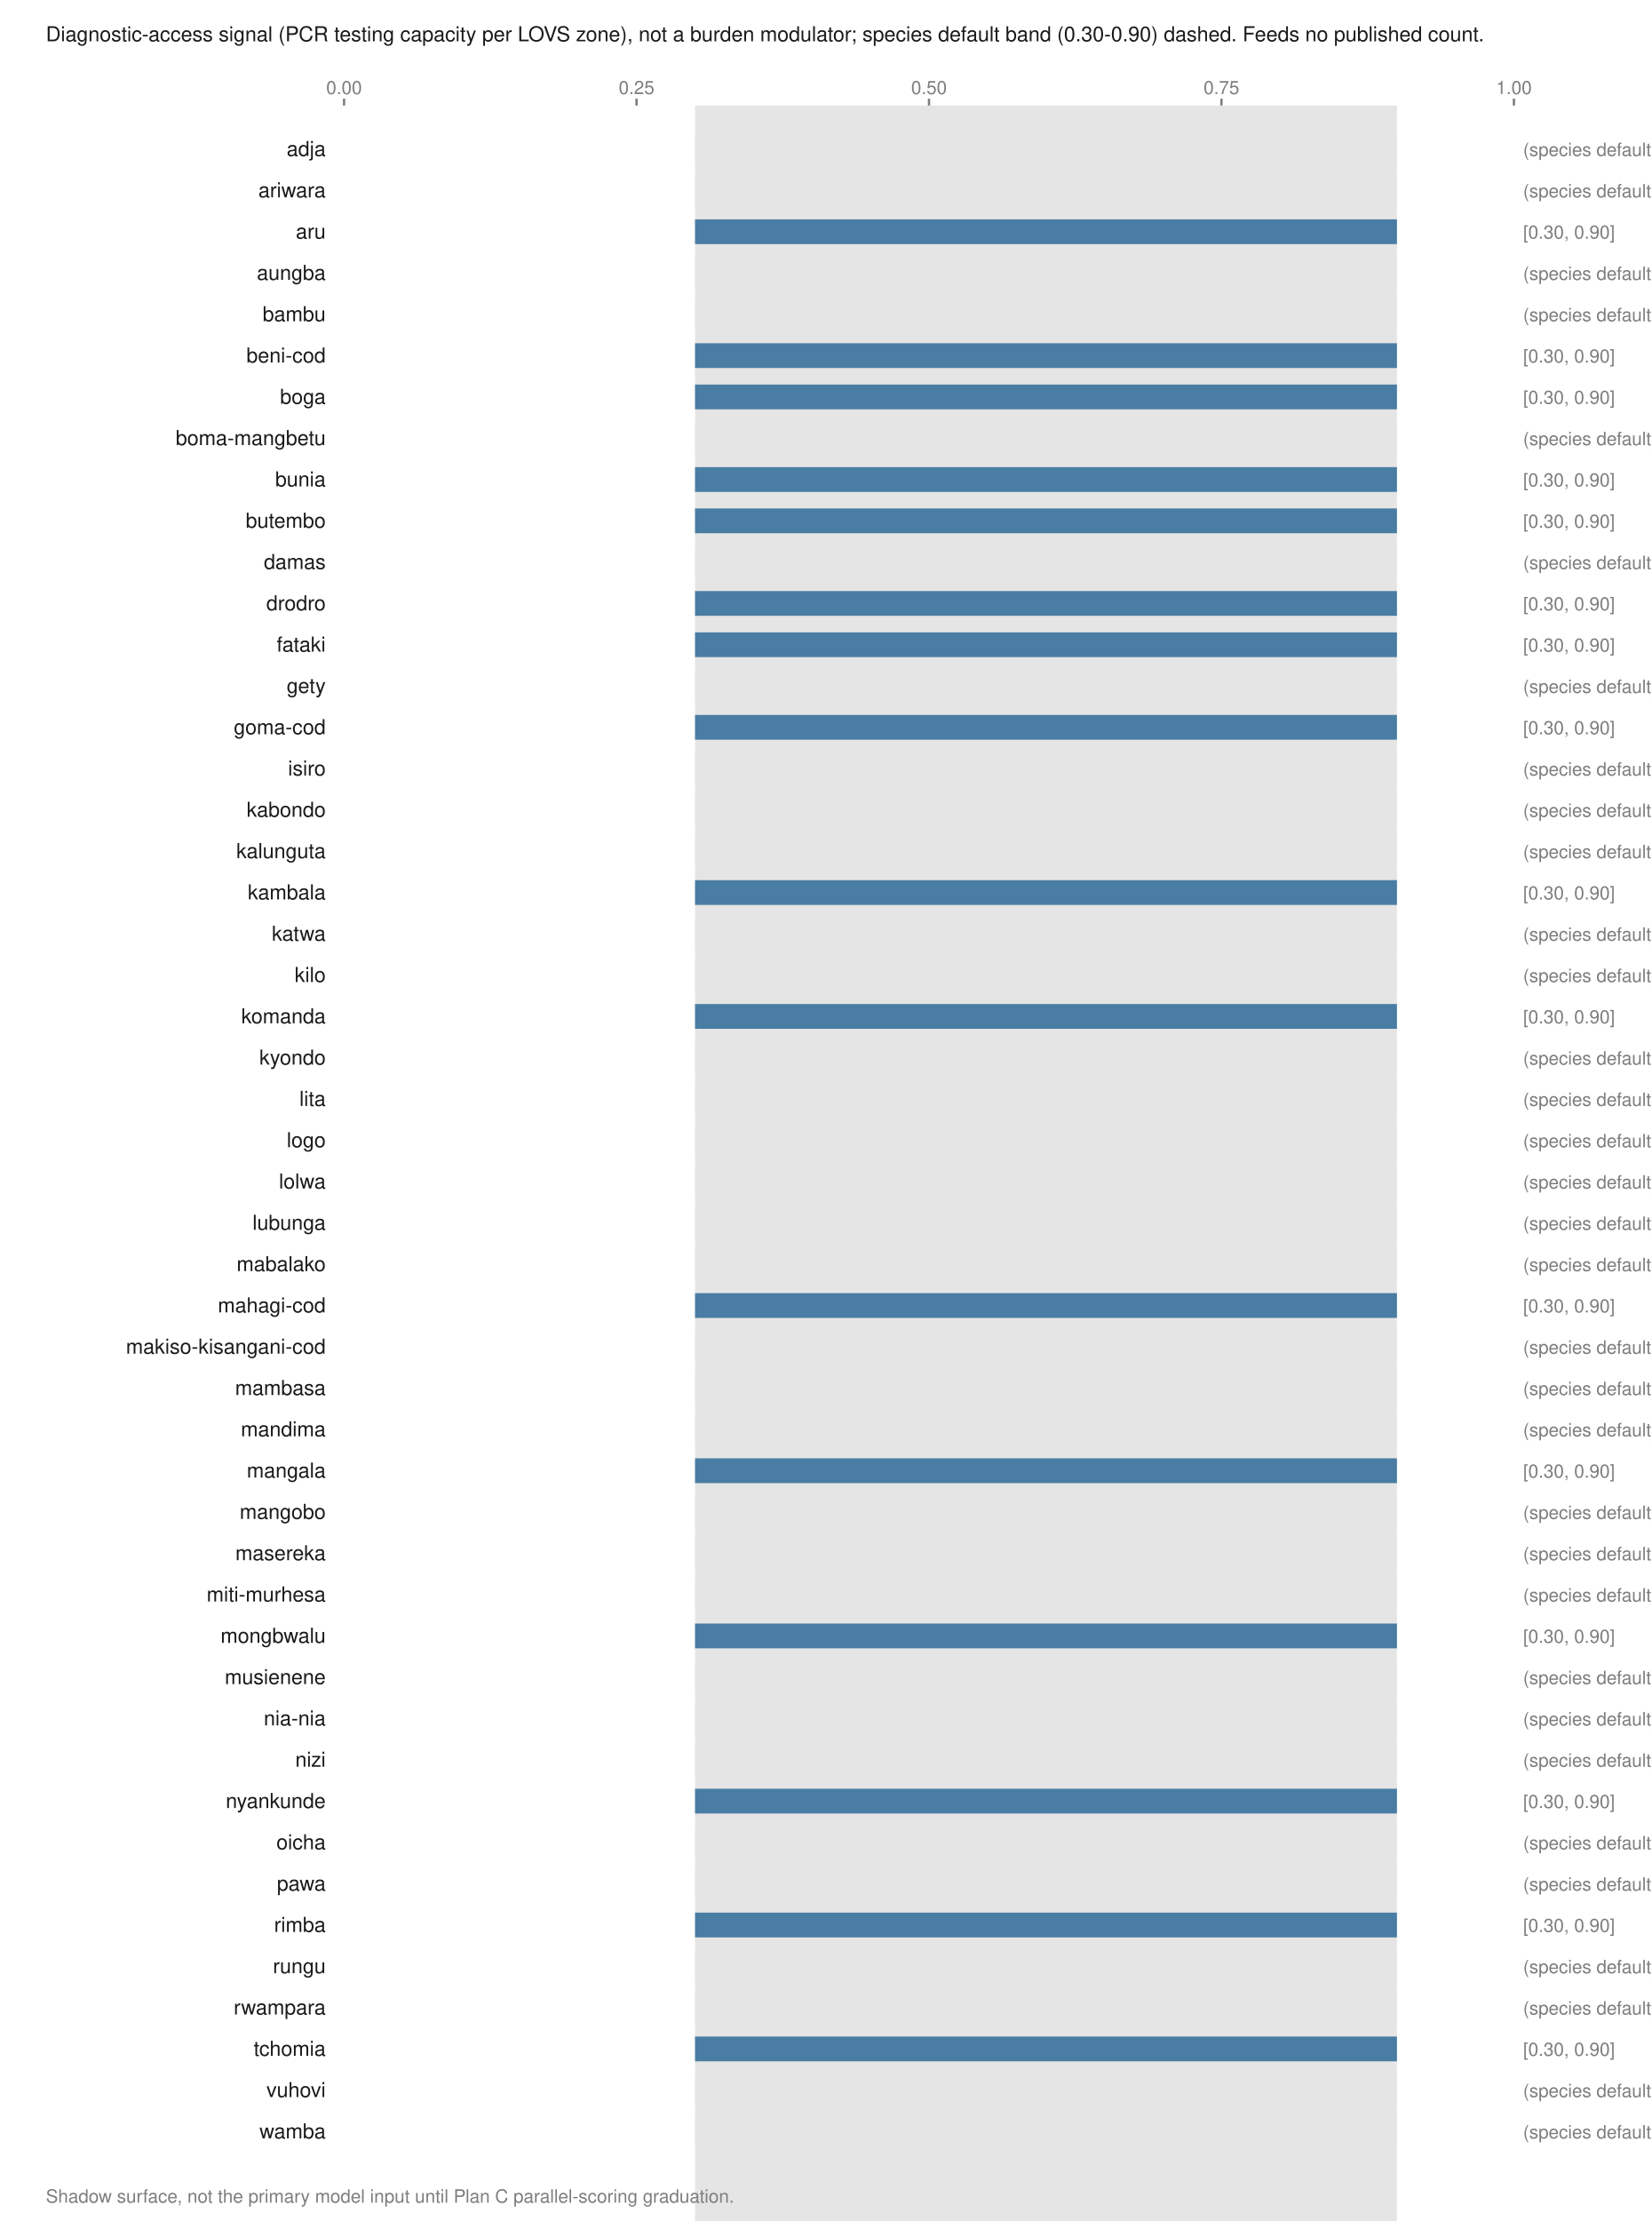
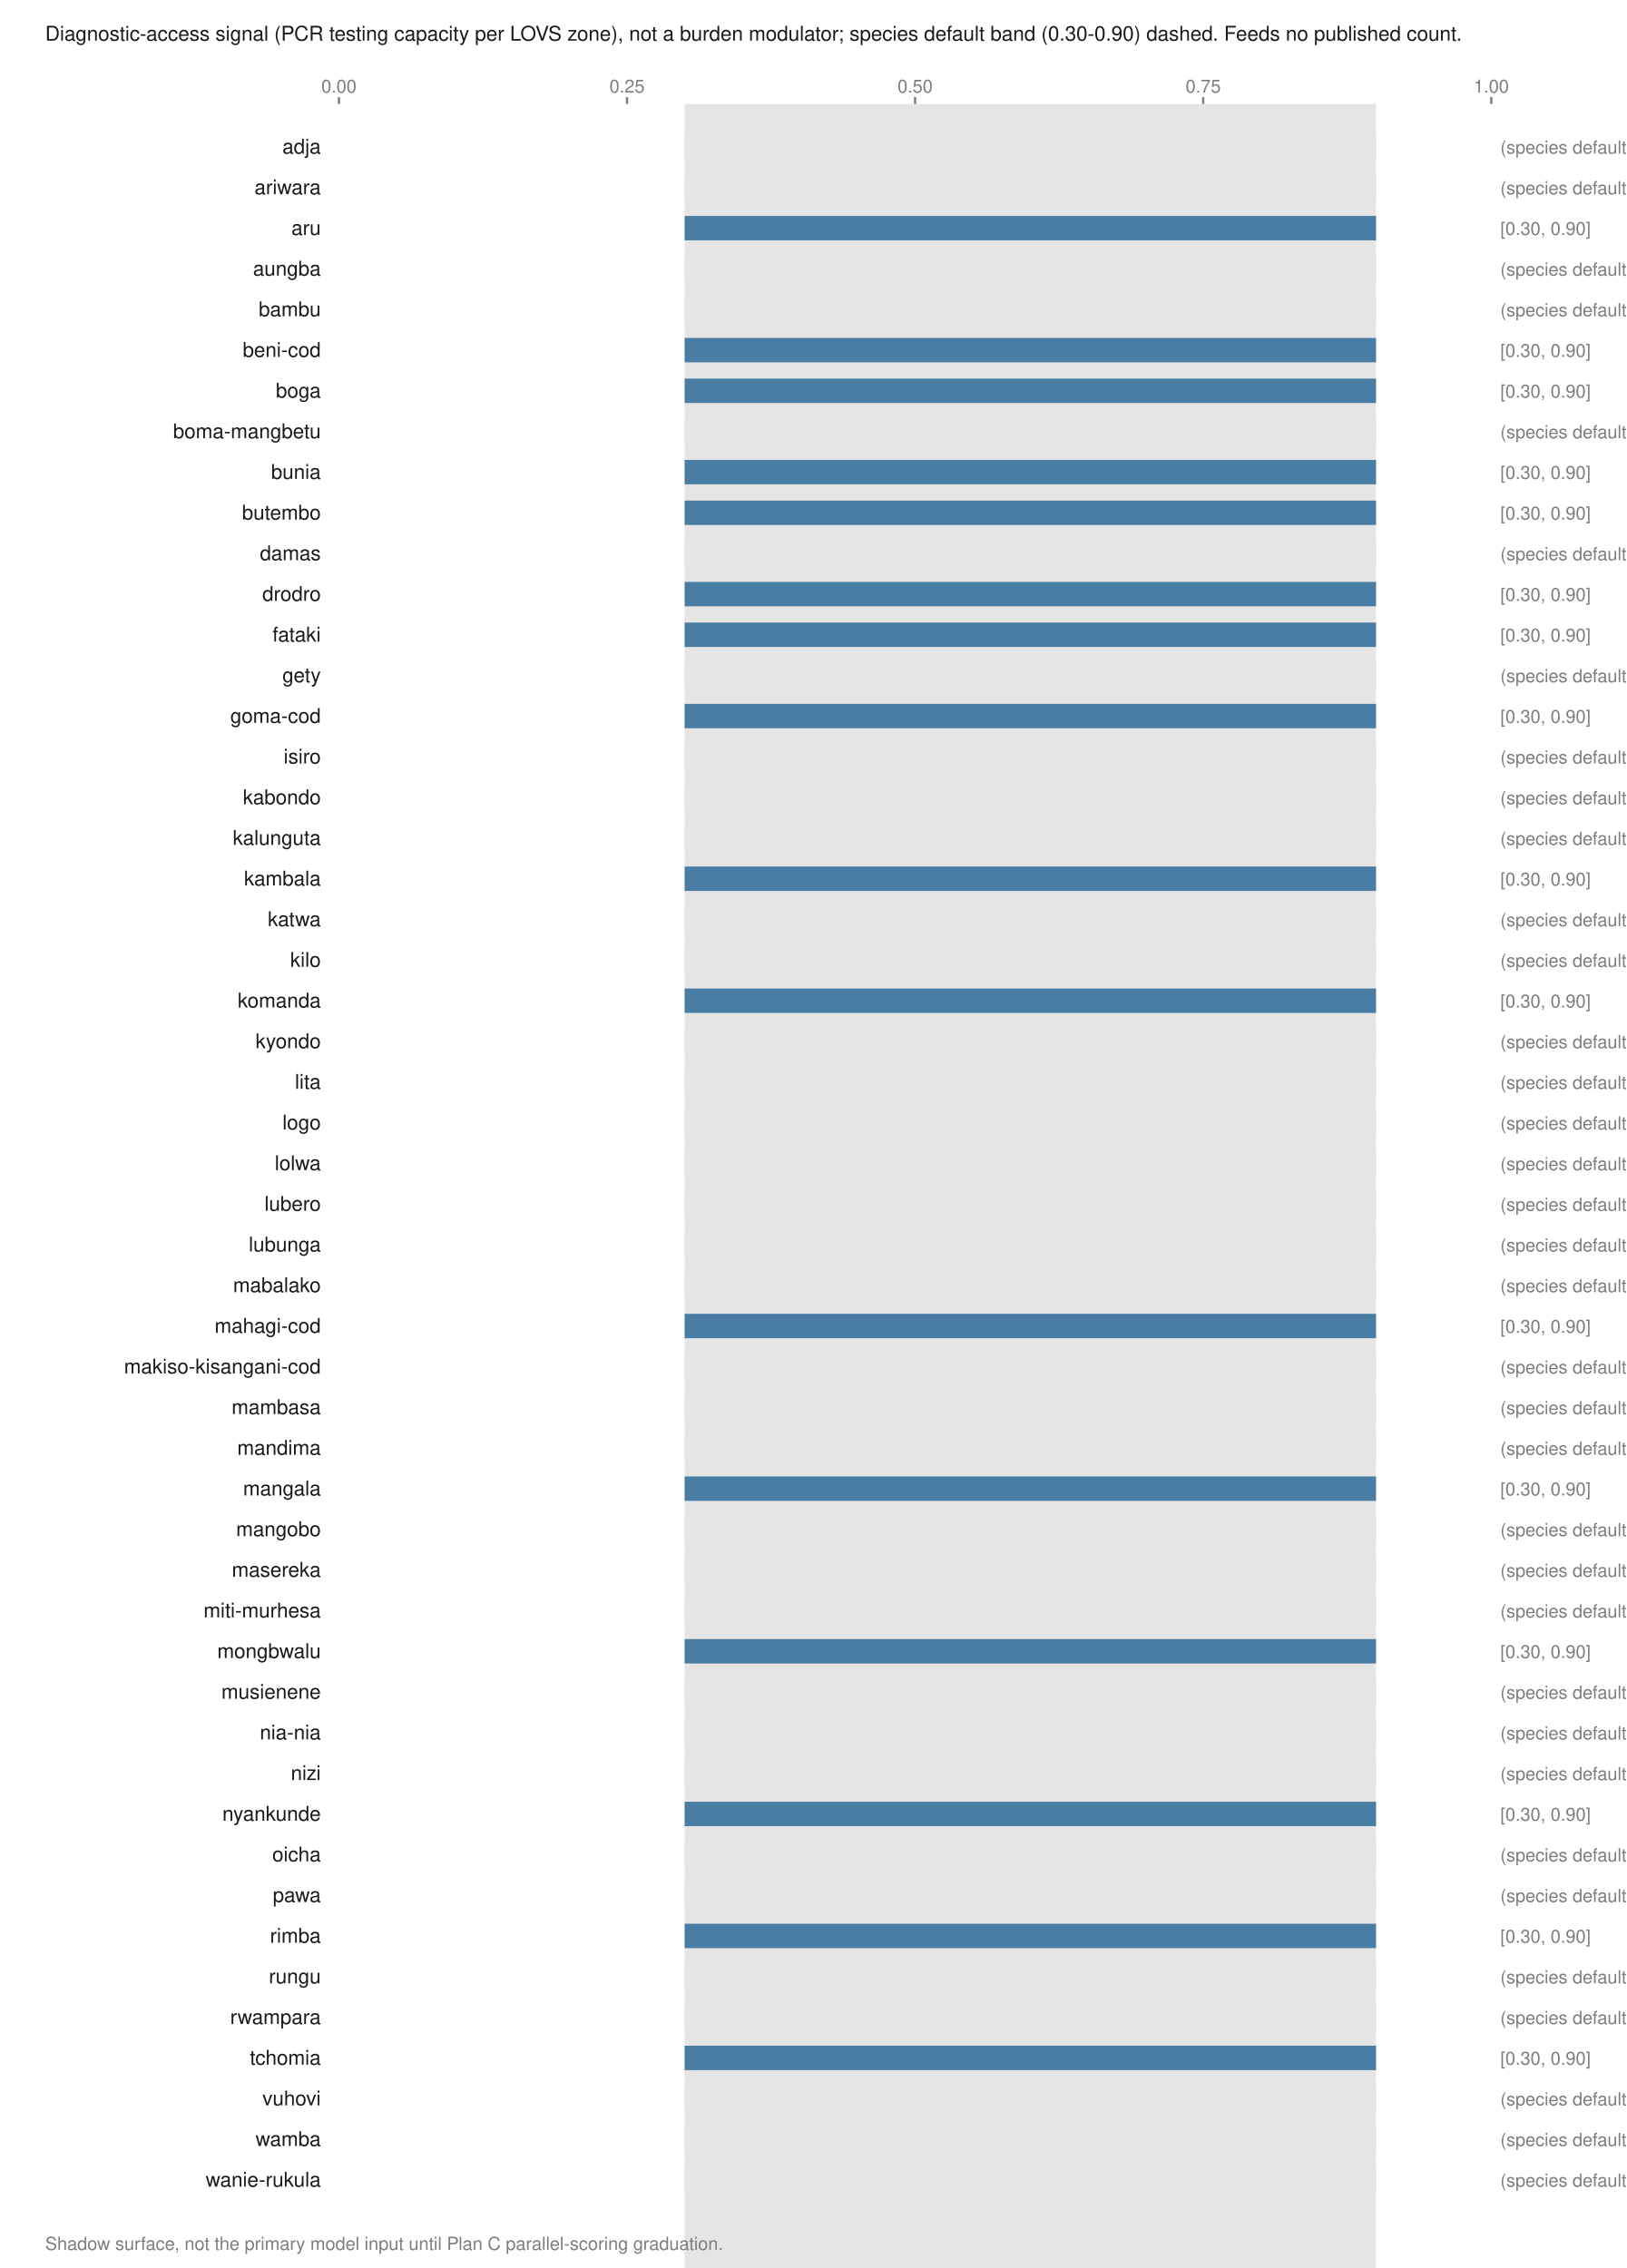
- <svg xmlns="http://www.w3.org/2000/svg" viewBox="0 0 720 968" width="720" height="968" role="img" aria-labelledby="t">
+ <svg xmlns="http://www.w3.org/2000/svg" viewBox="0 0 720 1004" width="720" height="1004" role="img" aria-labelledby="t">
  <text x="20.0" y="18.0" font-family="Helvetica,Arial,sans-serif" font-size="9" fill="#1a1a1a" font-weight="normal" text-anchor="start">Diagnostic-access signal (PCR testing capacity per LOVS zone), not a burden modulator; species default band (0.30-0.90) dashed. Feeds no published count.</text>
-   <rect x="303.0" y="46.0" width="306.0" height="938.0" fill="#e5e5e5" />
+   <rect x="303.0" y="46.0" width="306.0" height="974.0" fill="#e5e5e5" />
  <line x1="150.0" y1="43.0" x2="150.0" y2="46.0" stroke="#7d7d7d" stroke-width="1" />
  <text x="150.0" y="41.0" font-family="Helvetica,Arial,sans-serif" font-size="8" fill="#7d7d7d" font-weight="normal" text-anchor="middle">0.00</text>
  <line x1="277.5" y1="43.0" x2="277.5" y2="46.0" stroke="#7d7d7d" stroke-width="1" />
  <text x="277.5" y="41.0" font-family="Helvetica,Arial,sans-serif" font-size="8" fill="#7d7d7d" font-weight="normal" text-anchor="middle">0.25</text>
  <line x1="405.0" y1="43.0" x2="405.0" y2="46.0" stroke="#7d7d7d" stroke-width="1" />
  <text x="405.0" y="41.0" font-family="Helvetica,Arial,sans-serif" font-size="8" fill="#7d7d7d" font-weight="normal" text-anchor="middle">0.50</text>
  <line x1="532.5" y1="43.0" x2="532.5" y2="46.0" stroke="#7d7d7d" stroke-width="1" />
  <text x="532.5" y="41.0" font-family="Helvetica,Arial,sans-serif" font-size="8" fill="#7d7d7d" font-weight="normal" text-anchor="middle">0.75</text>
  <line x1="660.0" y1="43.0" x2="660.0" y2="46.0" stroke="#7d7d7d" stroke-width="1" />
  <text x="660.0" y="41.0" font-family="Helvetica,Arial,sans-serif" font-size="8" fill="#7d7d7d" font-weight="normal" text-anchor="middle">1.00</text>
  <text x="142.0" y="68.0" font-family="Helvetica,Arial,sans-serif" font-size="9" fill="#1a1a1a" font-weight="normal" text-anchor="end">adja</text>
  <rect x="303.0" y="59.6" width="306.0" height="10.8" fill="#e5e5e5" />
  <text x="664.0" y="68.0" font-family="Helvetica,Arial,sans-serif" font-size="8" fill="#7d7d7d" font-weight="normal" text-anchor="start">(species default)</text>
  <text x="142.0" y="86.0" font-family="Helvetica,Arial,sans-serif" font-size="9" fill="#1a1a1a" font-weight="normal" text-anchor="end">ariwara</text>
  <rect x="303.0" y="77.6" width="306.0" height="10.8" fill="#e5e5e5" />
  <text x="664.0" y="86.0" font-family="Helvetica,Arial,sans-serif" font-size="8" fill="#7d7d7d" font-weight="normal" text-anchor="start">(species default)</text>
  <text x="142.0" y="104.0" font-family="Helvetica,Arial,sans-serif" font-size="9" fill="#1a1a1a" font-weight="normal" text-anchor="end">aru</text>
  <rect x="303.0" y="95.6" width="306.0" height="10.8" fill="#4a7da3" />
  <text x="664.0" y="104.0" font-family="Helvetica,Arial,sans-serif" font-size="8" fill="#7d7d7d" font-weight="normal" text-anchor="start">[0.30, 0.90]</text>
  <text x="142.0" y="122.0" font-family="Helvetica,Arial,sans-serif" font-size="9" fill="#1a1a1a" font-weight="normal" text-anchor="end">aungba</text>
  <rect x="303.0" y="113.6" width="306.0" height="10.8" fill="#e5e5e5" />
  <text x="664.0" y="122.0" font-family="Helvetica,Arial,sans-serif" font-size="8" fill="#7d7d7d" font-weight="normal" text-anchor="start">(species default)</text>
  <text x="142.0" y="140.0" font-family="Helvetica,Arial,sans-serif" font-size="9" fill="#1a1a1a" font-weight="normal" text-anchor="end">bambu</text>
  <rect x="303.0" y="131.6" width="306.0" height="10.8" fill="#e5e5e5" />
  <text x="664.0" y="140.0" font-family="Helvetica,Arial,sans-serif" font-size="8" fill="#7d7d7d" font-weight="normal" text-anchor="start">(species default)</text>
  <text x="142.0" y="158.0" font-family="Helvetica,Arial,sans-serif" font-size="9" fill="#1a1a1a" font-weight="normal" text-anchor="end">beni-cod</text>
  <rect x="303.0" y="149.6" width="306.0" height="10.8" fill="#4a7da3" />
  <text x="664.0" y="158.0" font-family="Helvetica,Arial,sans-serif" font-size="8" fill="#7d7d7d" font-weight="normal" text-anchor="start">[0.30, 0.90]</text>
  <text x="142.0" y="176.0" font-family="Helvetica,Arial,sans-serif" font-size="9" fill="#1a1a1a" font-weight="normal" text-anchor="end">boga</text>
  <rect x="303.0" y="167.6" width="306.0" height="10.8" fill="#4a7da3" />
  <text x="664.0" y="176.0" font-family="Helvetica,Arial,sans-serif" font-size="8" fill="#7d7d7d" font-weight="normal" text-anchor="start">[0.30, 0.90]</text>
  <text x="142.0" y="194.0" font-family="Helvetica,Arial,sans-serif" font-size="9" fill="#1a1a1a" font-weight="normal" text-anchor="end">boma-mangbetu</text>
  <rect x="303.0" y="185.6" width="306.0" height="10.8" fill="#e5e5e5" />
  <text x="664.0" y="194.0" font-family="Helvetica,Arial,sans-serif" font-size="8" fill="#7d7d7d" font-weight="normal" text-anchor="start">(species default)</text>
  <text x="142.0" y="212.0" font-family="Helvetica,Arial,sans-serif" font-size="9" fill="#1a1a1a" font-weight="normal" text-anchor="end">bunia</text>
  <rect x="303.0" y="203.6" width="306.0" height="10.8" fill="#4a7da3" />
  <text x="664.0" y="212.0" font-family="Helvetica,Arial,sans-serif" font-size="8" fill="#7d7d7d" font-weight="normal" text-anchor="start">[0.30, 0.90]</text>
  <text x="142.0" y="230.0" font-family="Helvetica,Arial,sans-serif" font-size="9" fill="#1a1a1a" font-weight="normal" text-anchor="end">butembo</text>
  <rect x="303.0" y="221.6" width="306.0" height="10.8" fill="#4a7da3" />
  <text x="664.0" y="230.0" font-family="Helvetica,Arial,sans-serif" font-size="8" fill="#7d7d7d" font-weight="normal" text-anchor="start">[0.30, 0.90]</text>
  <text x="142.0" y="248.0" font-family="Helvetica,Arial,sans-serif" font-size="9" fill="#1a1a1a" font-weight="normal" text-anchor="end">damas</text>
  <rect x="303.0" y="239.6" width="306.0" height="10.8" fill="#e5e5e5" />
  <text x="664.0" y="248.0" font-family="Helvetica,Arial,sans-serif" font-size="8" fill="#7d7d7d" font-weight="normal" text-anchor="start">(species default)</text>
  <text x="142.0" y="266.0" font-family="Helvetica,Arial,sans-serif" font-size="9" fill="#1a1a1a" font-weight="normal" text-anchor="end">drodro</text>
  <rect x="303.0" y="257.6" width="306.0" height="10.8" fill="#4a7da3" />
  <text x="664.0" y="266.0" font-family="Helvetica,Arial,sans-serif" font-size="8" fill="#7d7d7d" font-weight="normal" text-anchor="start">[0.30, 0.90]</text>
  <text x="142.0" y="284.0" font-family="Helvetica,Arial,sans-serif" font-size="9" fill="#1a1a1a" font-weight="normal" text-anchor="end">fataki</text>
  <rect x="303.0" y="275.6" width="306.0" height="10.8" fill="#4a7da3" />
  <text x="664.0" y="284.0" font-family="Helvetica,Arial,sans-serif" font-size="8" fill="#7d7d7d" font-weight="normal" text-anchor="start">[0.30, 0.90]</text>
  <text x="142.0" y="302.0" font-family="Helvetica,Arial,sans-serif" font-size="9" fill="#1a1a1a" font-weight="normal" text-anchor="end">gety</text>
  <rect x="303.0" y="293.6" width="306.0" height="10.8" fill="#e5e5e5" />
  <text x="664.0" y="302.0" font-family="Helvetica,Arial,sans-serif" font-size="8" fill="#7d7d7d" font-weight="normal" text-anchor="start">(species default)</text>
  <text x="142.0" y="320.0" font-family="Helvetica,Arial,sans-serif" font-size="9" fill="#1a1a1a" font-weight="normal" text-anchor="end">goma-cod</text>
  <rect x="303.0" y="311.6" width="306.0" height="10.8" fill="#4a7da3" />
  <text x="664.0" y="320.0" font-family="Helvetica,Arial,sans-serif" font-size="8" fill="#7d7d7d" font-weight="normal" text-anchor="start">[0.30, 0.90]</text>
  <text x="142.0" y="338.0" font-family="Helvetica,Arial,sans-serif" font-size="9" fill="#1a1a1a" font-weight="normal" text-anchor="end">isiro</text>
  <rect x="303.0" y="329.6" width="306.0" height="10.8" fill="#e5e5e5" />
  <text x="664.0" y="338.0" font-family="Helvetica,Arial,sans-serif" font-size="8" fill="#7d7d7d" font-weight="normal" text-anchor="start">(species default)</text>
  <text x="142.0" y="356.0" font-family="Helvetica,Arial,sans-serif" font-size="9" fill="#1a1a1a" font-weight="normal" text-anchor="end">kabondo</text>
  <rect x="303.0" y="347.6" width="306.0" height="10.8" fill="#e5e5e5" />
  <text x="664.0" y="356.0" font-family="Helvetica,Arial,sans-serif" font-size="8" fill="#7d7d7d" font-weight="normal" text-anchor="start">(species default)</text>
  <text x="142.0" y="374.0" font-family="Helvetica,Arial,sans-serif" font-size="9" fill="#1a1a1a" font-weight="normal" text-anchor="end">kalunguta</text>
  <rect x="303.0" y="365.6" width="306.0" height="10.8" fill="#e5e5e5" />
  <text x="664.0" y="374.0" font-family="Helvetica,Arial,sans-serif" font-size="8" fill="#7d7d7d" font-weight="normal" text-anchor="start">(species default)</text>
  <text x="142.0" y="392.0" font-family="Helvetica,Arial,sans-serif" font-size="9" fill="#1a1a1a" font-weight="normal" text-anchor="end">kambala</text>
  <rect x="303.0" y="383.6" width="306.0" height="10.8" fill="#4a7da3" />
  <text x="664.0" y="392.0" font-family="Helvetica,Arial,sans-serif" font-size="8" fill="#7d7d7d" font-weight="normal" text-anchor="start">[0.30, 0.90]</text>
  <text x="142.0" y="410.0" font-family="Helvetica,Arial,sans-serif" font-size="9" fill="#1a1a1a" font-weight="normal" text-anchor="end">katwa</text>
  <rect x="303.0" y="401.6" width="306.0" height="10.8" fill="#e5e5e5" />
  <text x="664.0" y="410.0" font-family="Helvetica,Arial,sans-serif" font-size="8" fill="#7d7d7d" font-weight="normal" text-anchor="start">(species default)</text>
  <text x="142.0" y="428.0" font-family="Helvetica,Arial,sans-serif" font-size="9" fill="#1a1a1a" font-weight="normal" text-anchor="end">kilo</text>
  <rect x="303.0" y="419.6" width="306.0" height="10.8" fill="#e5e5e5" />
  <text x="664.0" y="428.0" font-family="Helvetica,Arial,sans-serif" font-size="8" fill="#7d7d7d" font-weight="normal" text-anchor="start">(species default)</text>
  <text x="142.0" y="446.0" font-family="Helvetica,Arial,sans-serif" font-size="9" fill="#1a1a1a" font-weight="normal" text-anchor="end">komanda</text>
  <rect x="303.0" y="437.6" width="306.0" height="10.8" fill="#4a7da3" />
  <text x="664.0" y="446.0" font-family="Helvetica,Arial,sans-serif" font-size="8" fill="#7d7d7d" font-weight="normal" text-anchor="start">[0.30, 0.90]</text>
  <text x="142.0" y="464.0" font-family="Helvetica,Arial,sans-serif" font-size="9" fill="#1a1a1a" font-weight="normal" text-anchor="end">kyondo</text>
  <rect x="303.0" y="455.6" width="306.0" height="10.8" fill="#e5e5e5" />
  <text x="664.0" y="464.0" font-family="Helvetica,Arial,sans-serif" font-size="8" fill="#7d7d7d" font-weight="normal" text-anchor="start">(species default)</text>
  <text x="142.0" y="482.0" font-family="Helvetica,Arial,sans-serif" font-size="9" fill="#1a1a1a" font-weight="normal" text-anchor="end">lita</text>
  <rect x="303.0" y="473.6" width="306.0" height="10.8" fill="#e5e5e5" />
  <text x="664.0" y="482.0" font-family="Helvetica,Arial,sans-serif" font-size="8" fill="#7d7d7d" font-weight="normal" text-anchor="start">(species default)</text>
  <text x="142.0" y="500.0" font-family="Helvetica,Arial,sans-serif" font-size="9" fill="#1a1a1a" font-weight="normal" text-anchor="end">logo</text>
  <rect x="303.0" y="491.6" width="306.0" height="10.8" fill="#e5e5e5" />
  <text x="664.0" y="500.0" font-family="Helvetica,Arial,sans-serif" font-size="8" fill="#7d7d7d" font-weight="normal" text-anchor="start">(species default)</text>
  <text x="142.0" y="518.0" font-family="Helvetica,Arial,sans-serif" font-size="9" fill="#1a1a1a" font-weight="normal" text-anchor="end">lolwa</text>
  <rect x="303.0" y="509.6" width="306.0" height="10.8" fill="#e5e5e5" />
  <text x="664.0" y="518.0" font-family="Helvetica,Arial,sans-serif" font-size="8" fill="#7d7d7d" font-weight="normal" text-anchor="start">(species default)</text>
-   <text x="142.0" y="536.0" font-family="Helvetica,Arial,sans-serif" font-size="9" fill="#1a1a1a" font-weight="normal" text-anchor="end">lubunga</text>
+   <text x="142.0" y="536.0" font-family="Helvetica,Arial,sans-serif" font-size="9" fill="#1a1a1a" font-weight="normal" text-anchor="end">lubero</text>
  <rect x="303.0" y="527.6" width="306.0" height="10.8" fill="#e5e5e5" />
  <text x="664.0" y="536.0" font-family="Helvetica,Arial,sans-serif" font-size="8" fill="#7d7d7d" font-weight="normal" text-anchor="start">(species default)</text>
-   <text x="142.0" y="554.0" font-family="Helvetica,Arial,sans-serif" font-size="9" fill="#1a1a1a" font-weight="normal" text-anchor="end">mabalako</text>
+   <text x="142.0" y="554.0" font-family="Helvetica,Arial,sans-serif" font-size="9" fill="#1a1a1a" font-weight="normal" text-anchor="end">lubunga</text>
  <rect x="303.0" y="545.6" width="306.0" height="10.8" fill="#e5e5e5" />
  <text x="664.0" y="554.0" font-family="Helvetica,Arial,sans-serif" font-size="8" fill="#7d7d7d" font-weight="normal" text-anchor="start">(species default)</text>
-   <text x="142.0" y="572.0" font-family="Helvetica,Arial,sans-serif" font-size="9" fill="#1a1a1a" font-weight="normal" text-anchor="end">mahagi-cod</text>
-   <rect x="303.0" y="563.6" width="306.0" height="10.8" fill="#4a7da3" />
-   <text x="664.0" y="572.0" font-family="Helvetica,Arial,sans-serif" font-size="8" fill="#7d7d7d" font-weight="normal" text-anchor="start">[0.30, 0.90]</text>
-   <text x="142.0" y="590.0" font-family="Helvetica,Arial,sans-serif" font-size="9" fill="#1a1a1a" font-weight="normal" text-anchor="end">makiso-kisangani-cod</text>
-   <rect x="303.0" y="581.6" width="306.0" height="10.8" fill="#e5e5e5" />
-   <text x="664.0" y="590.0" font-family="Helvetica,Arial,sans-serif" font-size="8" fill="#7d7d7d" font-weight="normal" text-anchor="start">(species default)</text>
-   <text x="142.0" y="608.0" font-family="Helvetica,Arial,sans-serif" font-size="9" fill="#1a1a1a" font-weight="normal" text-anchor="end">mambasa</text>
+   <text x="142.0" y="572.0" font-family="Helvetica,Arial,sans-serif" font-size="9" fill="#1a1a1a" font-weight="normal" text-anchor="end">mabalako</text>
+   <rect x="303.0" y="563.6" width="306.0" height="10.8" fill="#e5e5e5" />
+   <text x="664.0" y="572.0" font-family="Helvetica,Arial,sans-serif" font-size="8" fill="#7d7d7d" font-weight="normal" text-anchor="start">(species default)</text>
+   <text x="142.0" y="590.0" font-family="Helvetica,Arial,sans-serif" font-size="9" fill="#1a1a1a" font-weight="normal" text-anchor="end">mahagi-cod</text>
+   <rect x="303.0" y="581.6" width="306.0" height="10.8" fill="#4a7da3" />
+   <text x="664.0" y="590.0" font-family="Helvetica,Arial,sans-serif" font-size="8" fill="#7d7d7d" font-weight="normal" text-anchor="start">[0.30, 0.90]</text>
+   <text x="142.0" y="608.0" font-family="Helvetica,Arial,sans-serif" font-size="9" fill="#1a1a1a" font-weight="normal" text-anchor="end">makiso-kisangani-cod</text>
  <rect x="303.0" y="599.6" width="306.0" height="10.8" fill="#e5e5e5" />
  <text x="664.0" y="608.0" font-family="Helvetica,Arial,sans-serif" font-size="8" fill="#7d7d7d" font-weight="normal" text-anchor="start">(species default)</text>
-   <text x="142.0" y="626.0" font-family="Helvetica,Arial,sans-serif" font-size="9" fill="#1a1a1a" font-weight="normal" text-anchor="end">mandima</text>
+   <text x="142.0" y="626.0" font-family="Helvetica,Arial,sans-serif" font-size="9" fill="#1a1a1a" font-weight="normal" text-anchor="end">mambasa</text>
  <rect x="303.0" y="617.6" width="306.0" height="10.8" fill="#e5e5e5" />
  <text x="664.0" y="626.0" font-family="Helvetica,Arial,sans-serif" font-size="8" fill="#7d7d7d" font-weight="normal" text-anchor="start">(species default)</text>
-   <text x="142.0" y="644.0" font-family="Helvetica,Arial,sans-serif" font-size="9" fill="#1a1a1a" font-weight="normal" text-anchor="end">mangala</text>
-   <rect x="303.0" y="635.6" width="306.0" height="10.8" fill="#4a7da3" />
-   <text x="664.0" y="644.0" font-family="Helvetica,Arial,sans-serif" font-size="8" fill="#7d7d7d" font-weight="normal" text-anchor="start">[0.30, 0.90]</text>
-   <text x="142.0" y="662.0" font-family="Helvetica,Arial,sans-serif" font-size="9" fill="#1a1a1a" font-weight="normal" text-anchor="end">mangobo</text>
-   <rect x="303.0" y="653.6" width="306.0" height="10.8" fill="#e5e5e5" />
-   <text x="664.0" y="662.0" font-family="Helvetica,Arial,sans-serif" font-size="8" fill="#7d7d7d" font-weight="normal" text-anchor="start">(species default)</text>
-   <text x="142.0" y="680.0" font-family="Helvetica,Arial,sans-serif" font-size="9" fill="#1a1a1a" font-weight="normal" text-anchor="end">masereka</text>
+   <text x="142.0" y="644.0" font-family="Helvetica,Arial,sans-serif" font-size="9" fill="#1a1a1a" font-weight="normal" text-anchor="end">mandima</text>
+   <rect x="303.0" y="635.6" width="306.0" height="10.8" fill="#e5e5e5" />
+   <text x="664.0" y="644.0" font-family="Helvetica,Arial,sans-serif" font-size="8" fill="#7d7d7d" font-weight="normal" text-anchor="start">(species default)</text>
+   <text x="142.0" y="662.0" font-family="Helvetica,Arial,sans-serif" font-size="9" fill="#1a1a1a" font-weight="normal" text-anchor="end">mangala</text>
+   <rect x="303.0" y="653.6" width="306.0" height="10.8" fill="#4a7da3" />
+   <text x="664.0" y="662.0" font-family="Helvetica,Arial,sans-serif" font-size="8" fill="#7d7d7d" font-weight="normal" text-anchor="start">[0.30, 0.90]</text>
+   <text x="142.0" y="680.0" font-family="Helvetica,Arial,sans-serif" font-size="9" fill="#1a1a1a" font-weight="normal" text-anchor="end">mangobo</text>
  <rect x="303.0" y="671.6" width="306.0" height="10.8" fill="#e5e5e5" />
  <text x="664.0" y="680.0" font-family="Helvetica,Arial,sans-serif" font-size="8" fill="#7d7d7d" font-weight="normal" text-anchor="start">(species default)</text>
-   <text x="142.0" y="698.0" font-family="Helvetica,Arial,sans-serif" font-size="9" fill="#1a1a1a" font-weight="normal" text-anchor="end">miti-murhesa</text>
+   <text x="142.0" y="698.0" font-family="Helvetica,Arial,sans-serif" font-size="9" fill="#1a1a1a" font-weight="normal" text-anchor="end">masereka</text>
  <rect x="303.0" y="689.6" width="306.0" height="10.8" fill="#e5e5e5" />
  <text x="664.0" y="698.0" font-family="Helvetica,Arial,sans-serif" font-size="8" fill="#7d7d7d" font-weight="normal" text-anchor="start">(species default)</text>
-   <text x="142.0" y="716.0" font-family="Helvetica,Arial,sans-serif" font-size="9" fill="#1a1a1a" font-weight="normal" text-anchor="end">mongbwalu</text>
-   <rect x="303.0" y="707.6" width="306.0" height="10.8" fill="#4a7da3" />
-   <text x="664.0" y="716.0" font-family="Helvetica,Arial,sans-serif" font-size="8" fill="#7d7d7d" font-weight="normal" text-anchor="start">[0.30, 0.90]</text>
-   <text x="142.0" y="734.0" font-family="Helvetica,Arial,sans-serif" font-size="9" fill="#1a1a1a" font-weight="normal" text-anchor="end">musienene</text>
-   <rect x="303.0" y="725.6" width="306.0" height="10.8" fill="#e5e5e5" />
-   <text x="664.0" y="734.0" font-family="Helvetica,Arial,sans-serif" font-size="8" fill="#7d7d7d" font-weight="normal" text-anchor="start">(species default)</text>
-   <text x="142.0" y="752.0" font-family="Helvetica,Arial,sans-serif" font-size="9" fill="#1a1a1a" font-weight="normal" text-anchor="end">nia-nia</text>
+   <text x="142.0" y="716.0" font-family="Helvetica,Arial,sans-serif" font-size="9" fill="#1a1a1a" font-weight="normal" text-anchor="end">miti-murhesa</text>
+   <rect x="303.0" y="707.6" width="306.0" height="10.8" fill="#e5e5e5" />
+   <text x="664.0" y="716.0" font-family="Helvetica,Arial,sans-serif" font-size="8" fill="#7d7d7d" font-weight="normal" text-anchor="start">(species default)</text>
+   <text x="142.0" y="734.0" font-family="Helvetica,Arial,sans-serif" font-size="9" fill="#1a1a1a" font-weight="normal" text-anchor="end">mongbwalu</text>
+   <rect x="303.0" y="725.6" width="306.0" height="10.8" fill="#4a7da3" />
+   <text x="664.0" y="734.0" font-family="Helvetica,Arial,sans-serif" font-size="8" fill="#7d7d7d" font-weight="normal" text-anchor="start">[0.30, 0.90]</text>
+   <text x="142.0" y="752.0" font-family="Helvetica,Arial,sans-serif" font-size="9" fill="#1a1a1a" font-weight="normal" text-anchor="end">musienene</text>
  <rect x="303.0" y="743.6" width="306.0" height="10.8" fill="#e5e5e5" />
  <text x="664.0" y="752.0" font-family="Helvetica,Arial,sans-serif" font-size="8" fill="#7d7d7d" font-weight="normal" text-anchor="start">(species default)</text>
-   <text x="142.0" y="770.0" font-family="Helvetica,Arial,sans-serif" font-size="9" fill="#1a1a1a" font-weight="normal" text-anchor="end">nizi</text>
+   <text x="142.0" y="770.0" font-family="Helvetica,Arial,sans-serif" font-size="9" fill="#1a1a1a" font-weight="normal" text-anchor="end">nia-nia</text>
  <rect x="303.0" y="761.6" width="306.0" height="10.8" fill="#e5e5e5" />
  <text x="664.0" y="770.0" font-family="Helvetica,Arial,sans-serif" font-size="8" fill="#7d7d7d" font-weight="normal" text-anchor="start">(species default)</text>
-   <text x="142.0" y="788.0" font-family="Helvetica,Arial,sans-serif" font-size="9" fill="#1a1a1a" font-weight="normal" text-anchor="end">nyankunde</text>
-   <rect x="303.0" y="779.6" width="306.0" height="10.8" fill="#4a7da3" />
-   <text x="664.0" y="788.0" font-family="Helvetica,Arial,sans-serif" font-size="8" fill="#7d7d7d" font-weight="normal" text-anchor="start">[0.30, 0.90]</text>
-   <text x="142.0" y="806.0" font-family="Helvetica,Arial,sans-serif" font-size="9" fill="#1a1a1a" font-weight="normal" text-anchor="end">oicha</text>
-   <rect x="303.0" y="797.6" width="306.0" height="10.8" fill="#e5e5e5" />
-   <text x="664.0" y="806.0" font-family="Helvetica,Arial,sans-serif" font-size="8" fill="#7d7d7d" font-weight="normal" text-anchor="start">(species default)</text>
-   <text x="142.0" y="824.0" font-family="Helvetica,Arial,sans-serif" font-size="9" fill="#1a1a1a" font-weight="normal" text-anchor="end">pawa</text>
+   <text x="142.0" y="788.0" font-family="Helvetica,Arial,sans-serif" font-size="9" fill="#1a1a1a" font-weight="normal" text-anchor="end">nizi</text>
+   <rect x="303.0" y="779.6" width="306.0" height="10.8" fill="#e5e5e5" />
+   <text x="664.0" y="788.0" font-family="Helvetica,Arial,sans-serif" font-size="8" fill="#7d7d7d" font-weight="normal" text-anchor="start">(species default)</text>
+   <text x="142.0" y="806.0" font-family="Helvetica,Arial,sans-serif" font-size="9" fill="#1a1a1a" font-weight="normal" text-anchor="end">nyankunde</text>
+   <rect x="303.0" y="797.6" width="306.0" height="10.8" fill="#4a7da3" />
+   <text x="664.0" y="806.0" font-family="Helvetica,Arial,sans-serif" font-size="8" fill="#7d7d7d" font-weight="normal" text-anchor="start">[0.30, 0.90]</text>
+   <text x="142.0" y="824.0" font-family="Helvetica,Arial,sans-serif" font-size="9" fill="#1a1a1a" font-weight="normal" text-anchor="end">oicha</text>
  <rect x="303.0" y="815.6" width="306.0" height="10.8" fill="#e5e5e5" />
  <text x="664.0" y="824.0" font-family="Helvetica,Arial,sans-serif" font-size="8" fill="#7d7d7d" font-weight="normal" text-anchor="start">(species default)</text>
-   <text x="142.0" y="842.0" font-family="Helvetica,Arial,sans-serif" font-size="9" fill="#1a1a1a" font-weight="normal" text-anchor="end">rimba</text>
-   <rect x="303.0" y="833.6" width="306.0" height="10.8" fill="#4a7da3" />
-   <text x="664.0" y="842.0" font-family="Helvetica,Arial,sans-serif" font-size="8" fill="#7d7d7d" font-weight="normal" text-anchor="start">[0.30, 0.90]</text>
-   <text x="142.0" y="860.0" font-family="Helvetica,Arial,sans-serif" font-size="9" fill="#1a1a1a" font-weight="normal" text-anchor="end">rungu</text>
-   <rect x="303.0" y="851.6" width="306.0" height="10.8" fill="#e5e5e5" />
-   <text x="664.0" y="860.0" font-family="Helvetica,Arial,sans-serif" font-size="8" fill="#7d7d7d" font-weight="normal" text-anchor="start">(species default)</text>
-   <text x="142.0" y="878.0" font-family="Helvetica,Arial,sans-serif" font-size="9" fill="#1a1a1a" font-weight="normal" text-anchor="end">rwampara</text>
+   <text x="142.0" y="842.0" font-family="Helvetica,Arial,sans-serif" font-size="9" fill="#1a1a1a" font-weight="normal" text-anchor="end">pawa</text>
+   <rect x="303.0" y="833.6" width="306.0" height="10.8" fill="#e5e5e5" />
+   <text x="664.0" y="842.0" font-family="Helvetica,Arial,sans-serif" font-size="8" fill="#7d7d7d" font-weight="normal" text-anchor="start">(species default)</text>
+   <text x="142.0" y="860.0" font-family="Helvetica,Arial,sans-serif" font-size="9" fill="#1a1a1a" font-weight="normal" text-anchor="end">rimba</text>
+   <rect x="303.0" y="851.6" width="306.0" height="10.8" fill="#4a7da3" />
+   <text x="664.0" y="860.0" font-family="Helvetica,Arial,sans-serif" font-size="8" fill="#7d7d7d" font-weight="normal" text-anchor="start">[0.30, 0.90]</text>
+   <text x="142.0" y="878.0" font-family="Helvetica,Arial,sans-serif" font-size="9" fill="#1a1a1a" font-weight="normal" text-anchor="end">rungu</text>
  <rect x="303.0" y="869.6" width="306.0" height="10.8" fill="#e5e5e5" />
  <text x="664.0" y="878.0" font-family="Helvetica,Arial,sans-serif" font-size="8" fill="#7d7d7d" font-weight="normal" text-anchor="start">(species default)</text>
-   <text x="142.0" y="896.0" font-family="Helvetica,Arial,sans-serif" font-size="9" fill="#1a1a1a" font-weight="normal" text-anchor="end">tchomia</text>
-   <rect x="303.0" y="887.6" width="306.0" height="10.8" fill="#4a7da3" />
-   <text x="664.0" y="896.0" font-family="Helvetica,Arial,sans-serif" font-size="8" fill="#7d7d7d" font-weight="normal" text-anchor="start">[0.30, 0.90]</text>
-   <text x="142.0" y="914.0" font-family="Helvetica,Arial,sans-serif" font-size="9" fill="#1a1a1a" font-weight="normal" text-anchor="end">vuhovi</text>
-   <rect x="303.0" y="905.6" width="306.0" height="10.8" fill="#e5e5e5" />
-   <text x="664.0" y="914.0" font-family="Helvetica,Arial,sans-serif" font-size="8" fill="#7d7d7d" font-weight="normal" text-anchor="start">(species default)</text>
-   <text x="142.0" y="932.0" font-family="Helvetica,Arial,sans-serif" font-size="9" fill="#1a1a1a" font-weight="normal" text-anchor="end">wamba</text>
+   <text x="142.0" y="896.0" font-family="Helvetica,Arial,sans-serif" font-size="9" fill="#1a1a1a" font-weight="normal" text-anchor="end">rwampara</text>
+   <rect x="303.0" y="887.6" width="306.0" height="10.8" fill="#e5e5e5" />
+   <text x="664.0" y="896.0" font-family="Helvetica,Arial,sans-serif" font-size="8" fill="#7d7d7d" font-weight="normal" text-anchor="start">(species default)</text>
+   <text x="142.0" y="914.0" font-family="Helvetica,Arial,sans-serif" font-size="9" fill="#1a1a1a" font-weight="normal" text-anchor="end">tchomia</text>
+   <rect x="303.0" y="905.6" width="306.0" height="10.8" fill="#4a7da3" />
+   <text x="664.0" y="914.0" font-family="Helvetica,Arial,sans-serif" font-size="8" fill="#7d7d7d" font-weight="normal" text-anchor="start">[0.30, 0.90]</text>
+   <text x="142.0" y="932.0" font-family="Helvetica,Arial,sans-serif" font-size="9" fill="#1a1a1a" font-weight="normal" text-anchor="end">vuhovi</text>
  <rect x="303.0" y="923.6" width="306.0" height="10.8" fill="#e5e5e5" />
  <text x="664.0" y="932.0" font-family="Helvetica,Arial,sans-serif" font-size="8" fill="#7d7d7d" font-weight="normal" text-anchor="start">(species default)</text>
-   <text x="20.0" y="960.0" font-family="Helvetica,Arial,sans-serif" font-size="8" fill="#7d7d7d" font-weight="normal" text-anchor="start">Shadow surface, not the primary model input until Plan C parallel-scoring graduation.</text>
+   <text x="142.0" y="950.0" font-family="Helvetica,Arial,sans-serif" font-size="9" fill="#1a1a1a" font-weight="normal" text-anchor="end">wamba</text>
+   <rect x="303.0" y="941.6" width="306.0" height="10.8" fill="#e5e5e5" />
+   <text x="664.0" y="950.0" font-family="Helvetica,Arial,sans-serif" font-size="8" fill="#7d7d7d" font-weight="normal" text-anchor="start">(species default)</text>
+   <text x="142.0" y="968.0" font-family="Helvetica,Arial,sans-serif" font-size="9" fill="#1a1a1a" font-weight="normal" text-anchor="end">wanie-rukula</text>
+   <rect x="303.0" y="959.6" width="306.0" height="10.8" fill="#e5e5e5" />
+   <text x="664.0" y="968.0" font-family="Helvetica,Arial,sans-serif" font-size="8" fill="#7d7d7d" font-weight="normal" text-anchor="start">(species default)</text>
+   <text x="20.0" y="996.0" font-family="Helvetica,Arial,sans-serif" font-size="8" fill="#7d7d7d" font-weight="normal" text-anchor="start">Shadow surface, not the primary model input until Plan C parallel-scoring graduation.</text>
</svg>
